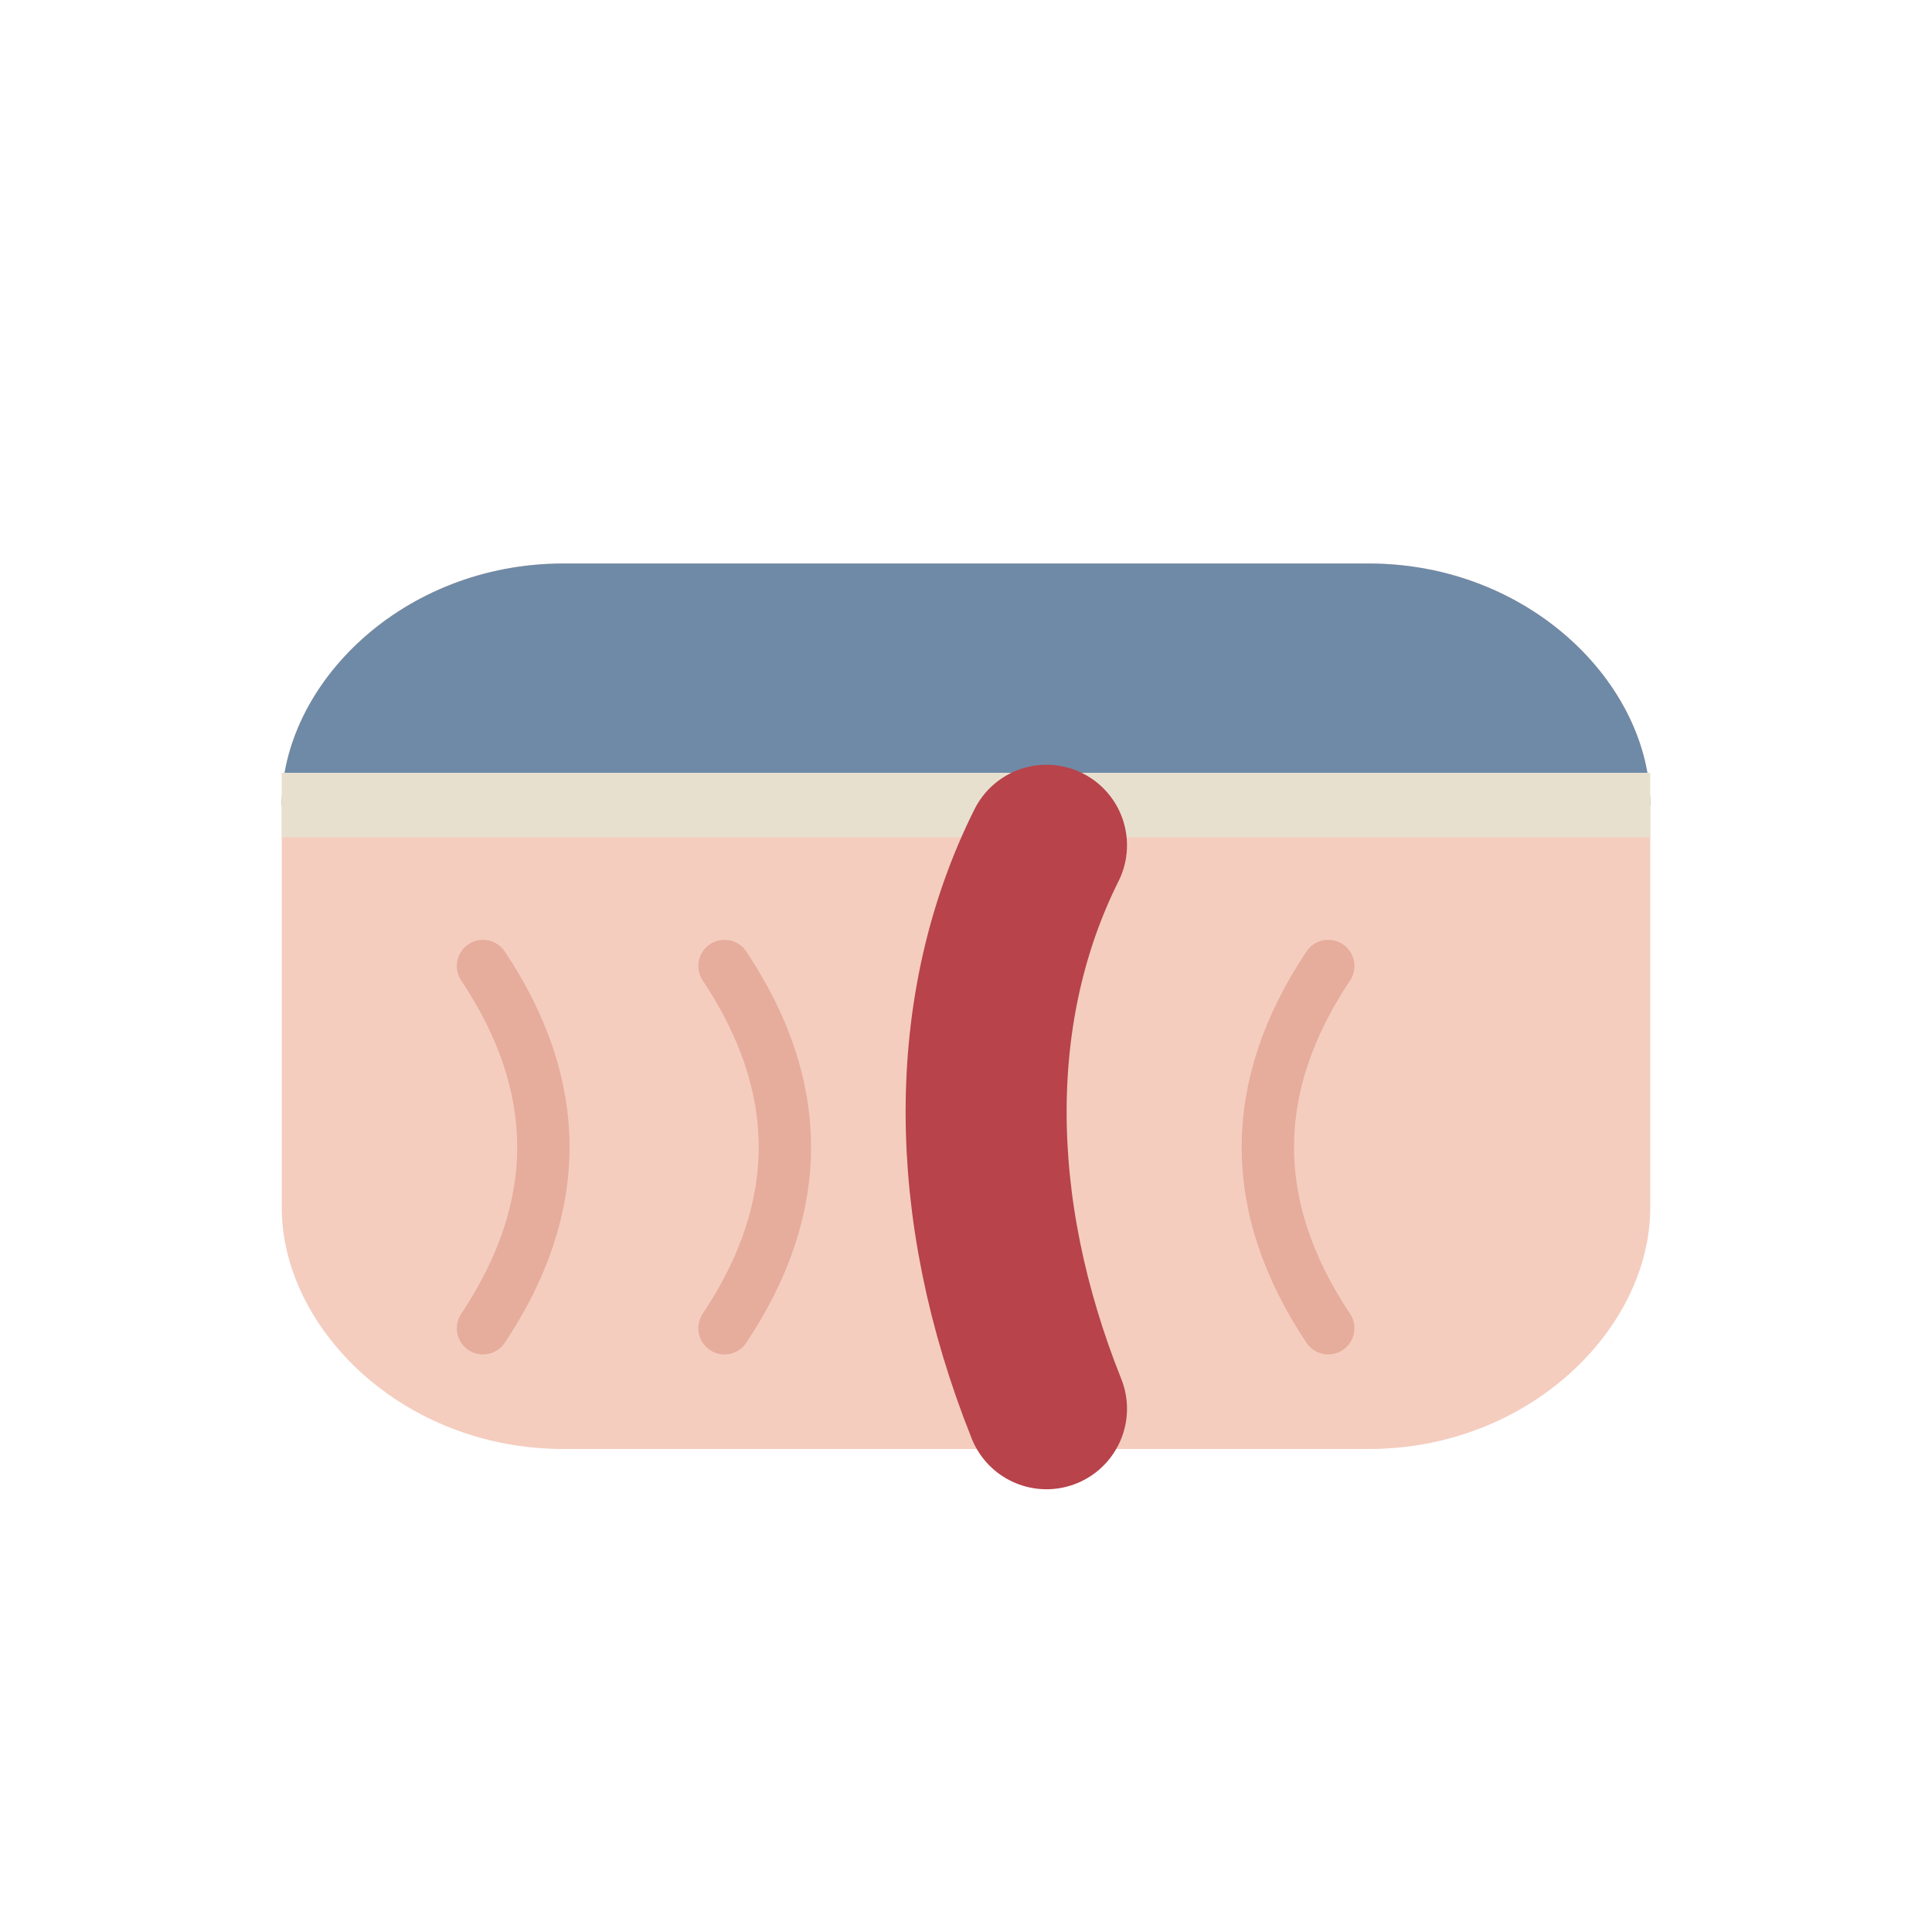
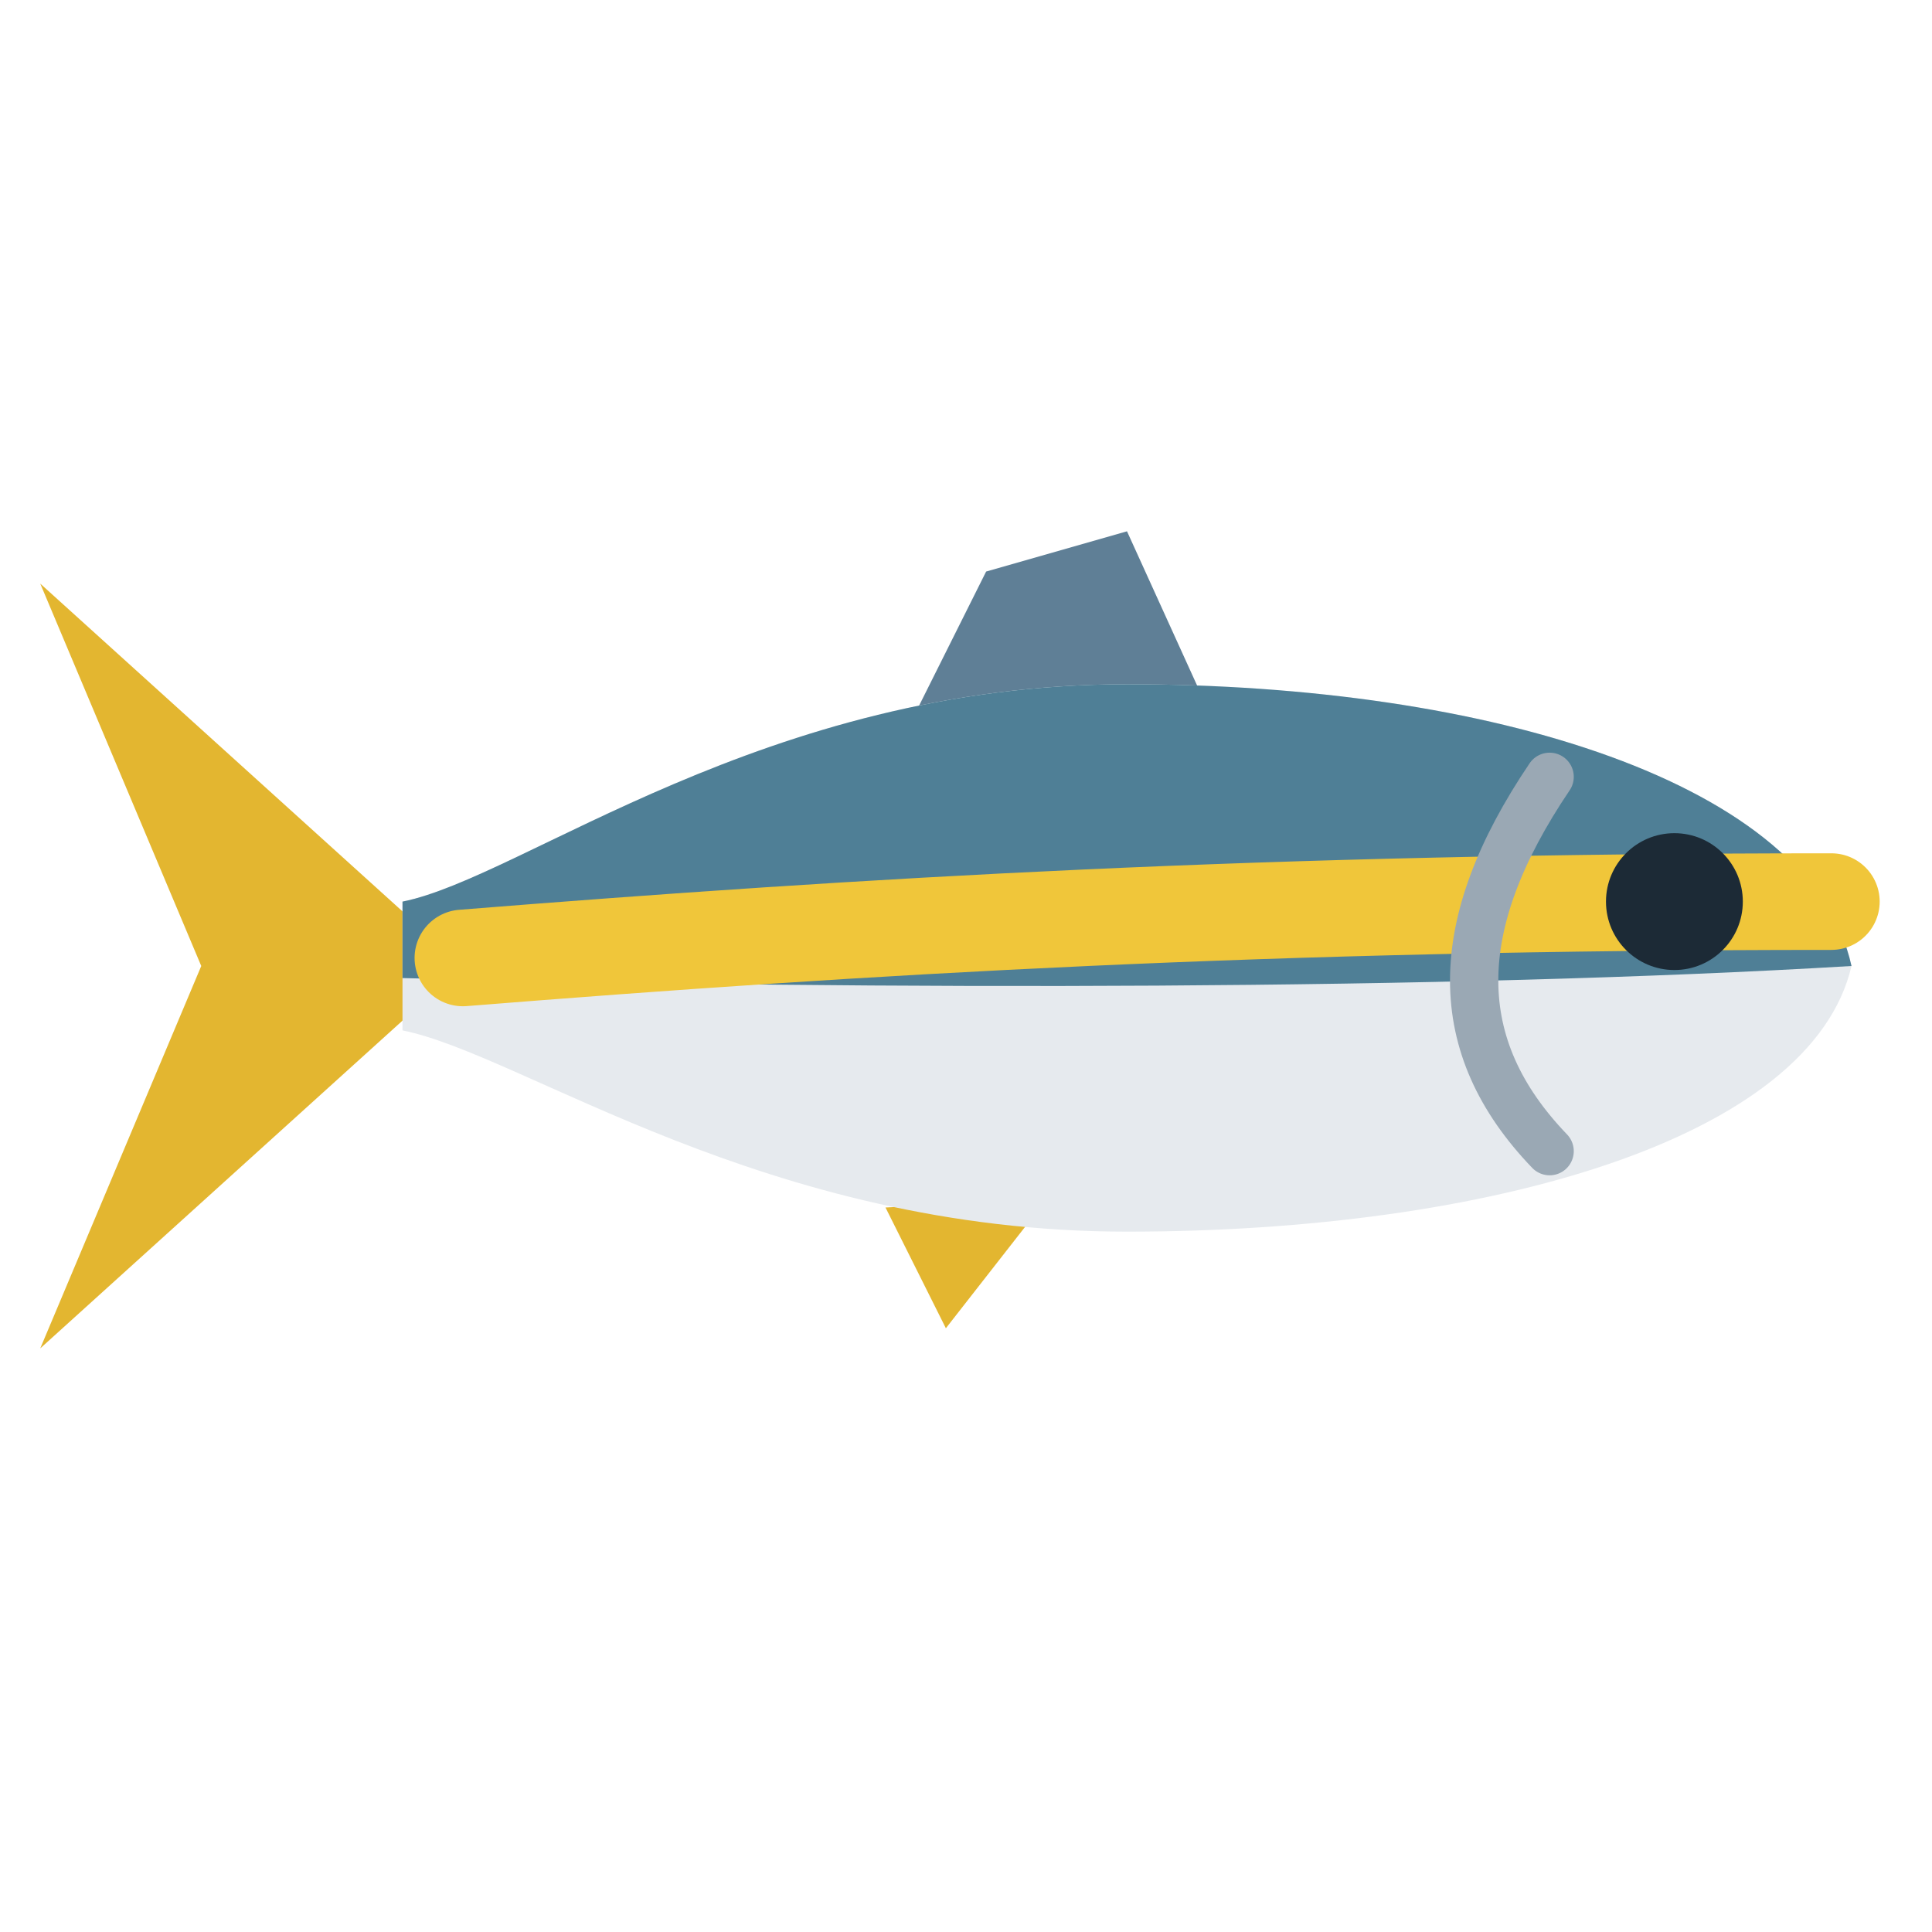
<svg xmlns="http://www.w3.org/2000/svg" width="48" height="48" viewBox="0 0 48 48" role="img" aria-label="Yellowtail">
-   <path d="M7 20c0-3 3-6 7-6h20c4 0 7 3 7 6v10c0 3-3 6-7 6H14c-4 0-7-3-7-6Z" fill="#f4cdbf" />
-   <path d="M7 20c0-3 3-6 7-6h20c4 0 7 3 7 6Z" fill="#6f8aa6" />
-   <path d="M7 20h34" stroke="#e8e0cf" stroke-width="1.6" />
-   <path d="M26 21c-2 4-2 9 0 14" stroke="#b8434a" stroke-width="4" fill="none" stroke-linecap="round" />
-   <g stroke="#e6ac9c" stroke-width="1.3" fill="none" stroke-linecap="round">
-     <path d="M12 24c2 3 2 6 0 9" />
-     <path d="M18 24c2 3 2 6 0 9" />
-     <path d="M33 24c-2 3-2 6 0 9" />
-   </g>
+   <path d="M11.5 24L1 14.5L5 24L1 33.5Z" fill="#e3b630" />
+   <path d="M30 17.6l-2-4.4-3.5 1-2 4Z" fill="#5f7f96" />
+   <path d="M22 30l1.5 3 2.5-3.2Z" fill="#e3b630" />
+   <path d="M46 24C45 19.45 37 17 28 17C19 17 13 21.8 10 22.4L10 25.6C13 26.2 19 30.6 28 30.6C37 30.6 45 28.29 46 24Z" fill="#e6eaee" />
+   <path d="M46 24C45 19.45 37 17 28 17C19 17 13 21.8 10 22.4L10 24.3C22 24.6 36 24.6 46 24Z" fill="#4f7f96" />
+   <path d="M11.5 23.8c10-.8 20-1.4 34-1.4" stroke="#f0c63a" stroke-width="2.4" fill="none" stroke-linecap="round" />
+   <path d="M38.5 19.3C36 23 36 26 38.5 28.6" stroke="#9aa8b4" stroke-width="1.2" fill="none" stroke-linecap="round" />
+   <circle cx="41.6" cy="22.4" r="1.7" fill="#1c2a36" />
</svg>
